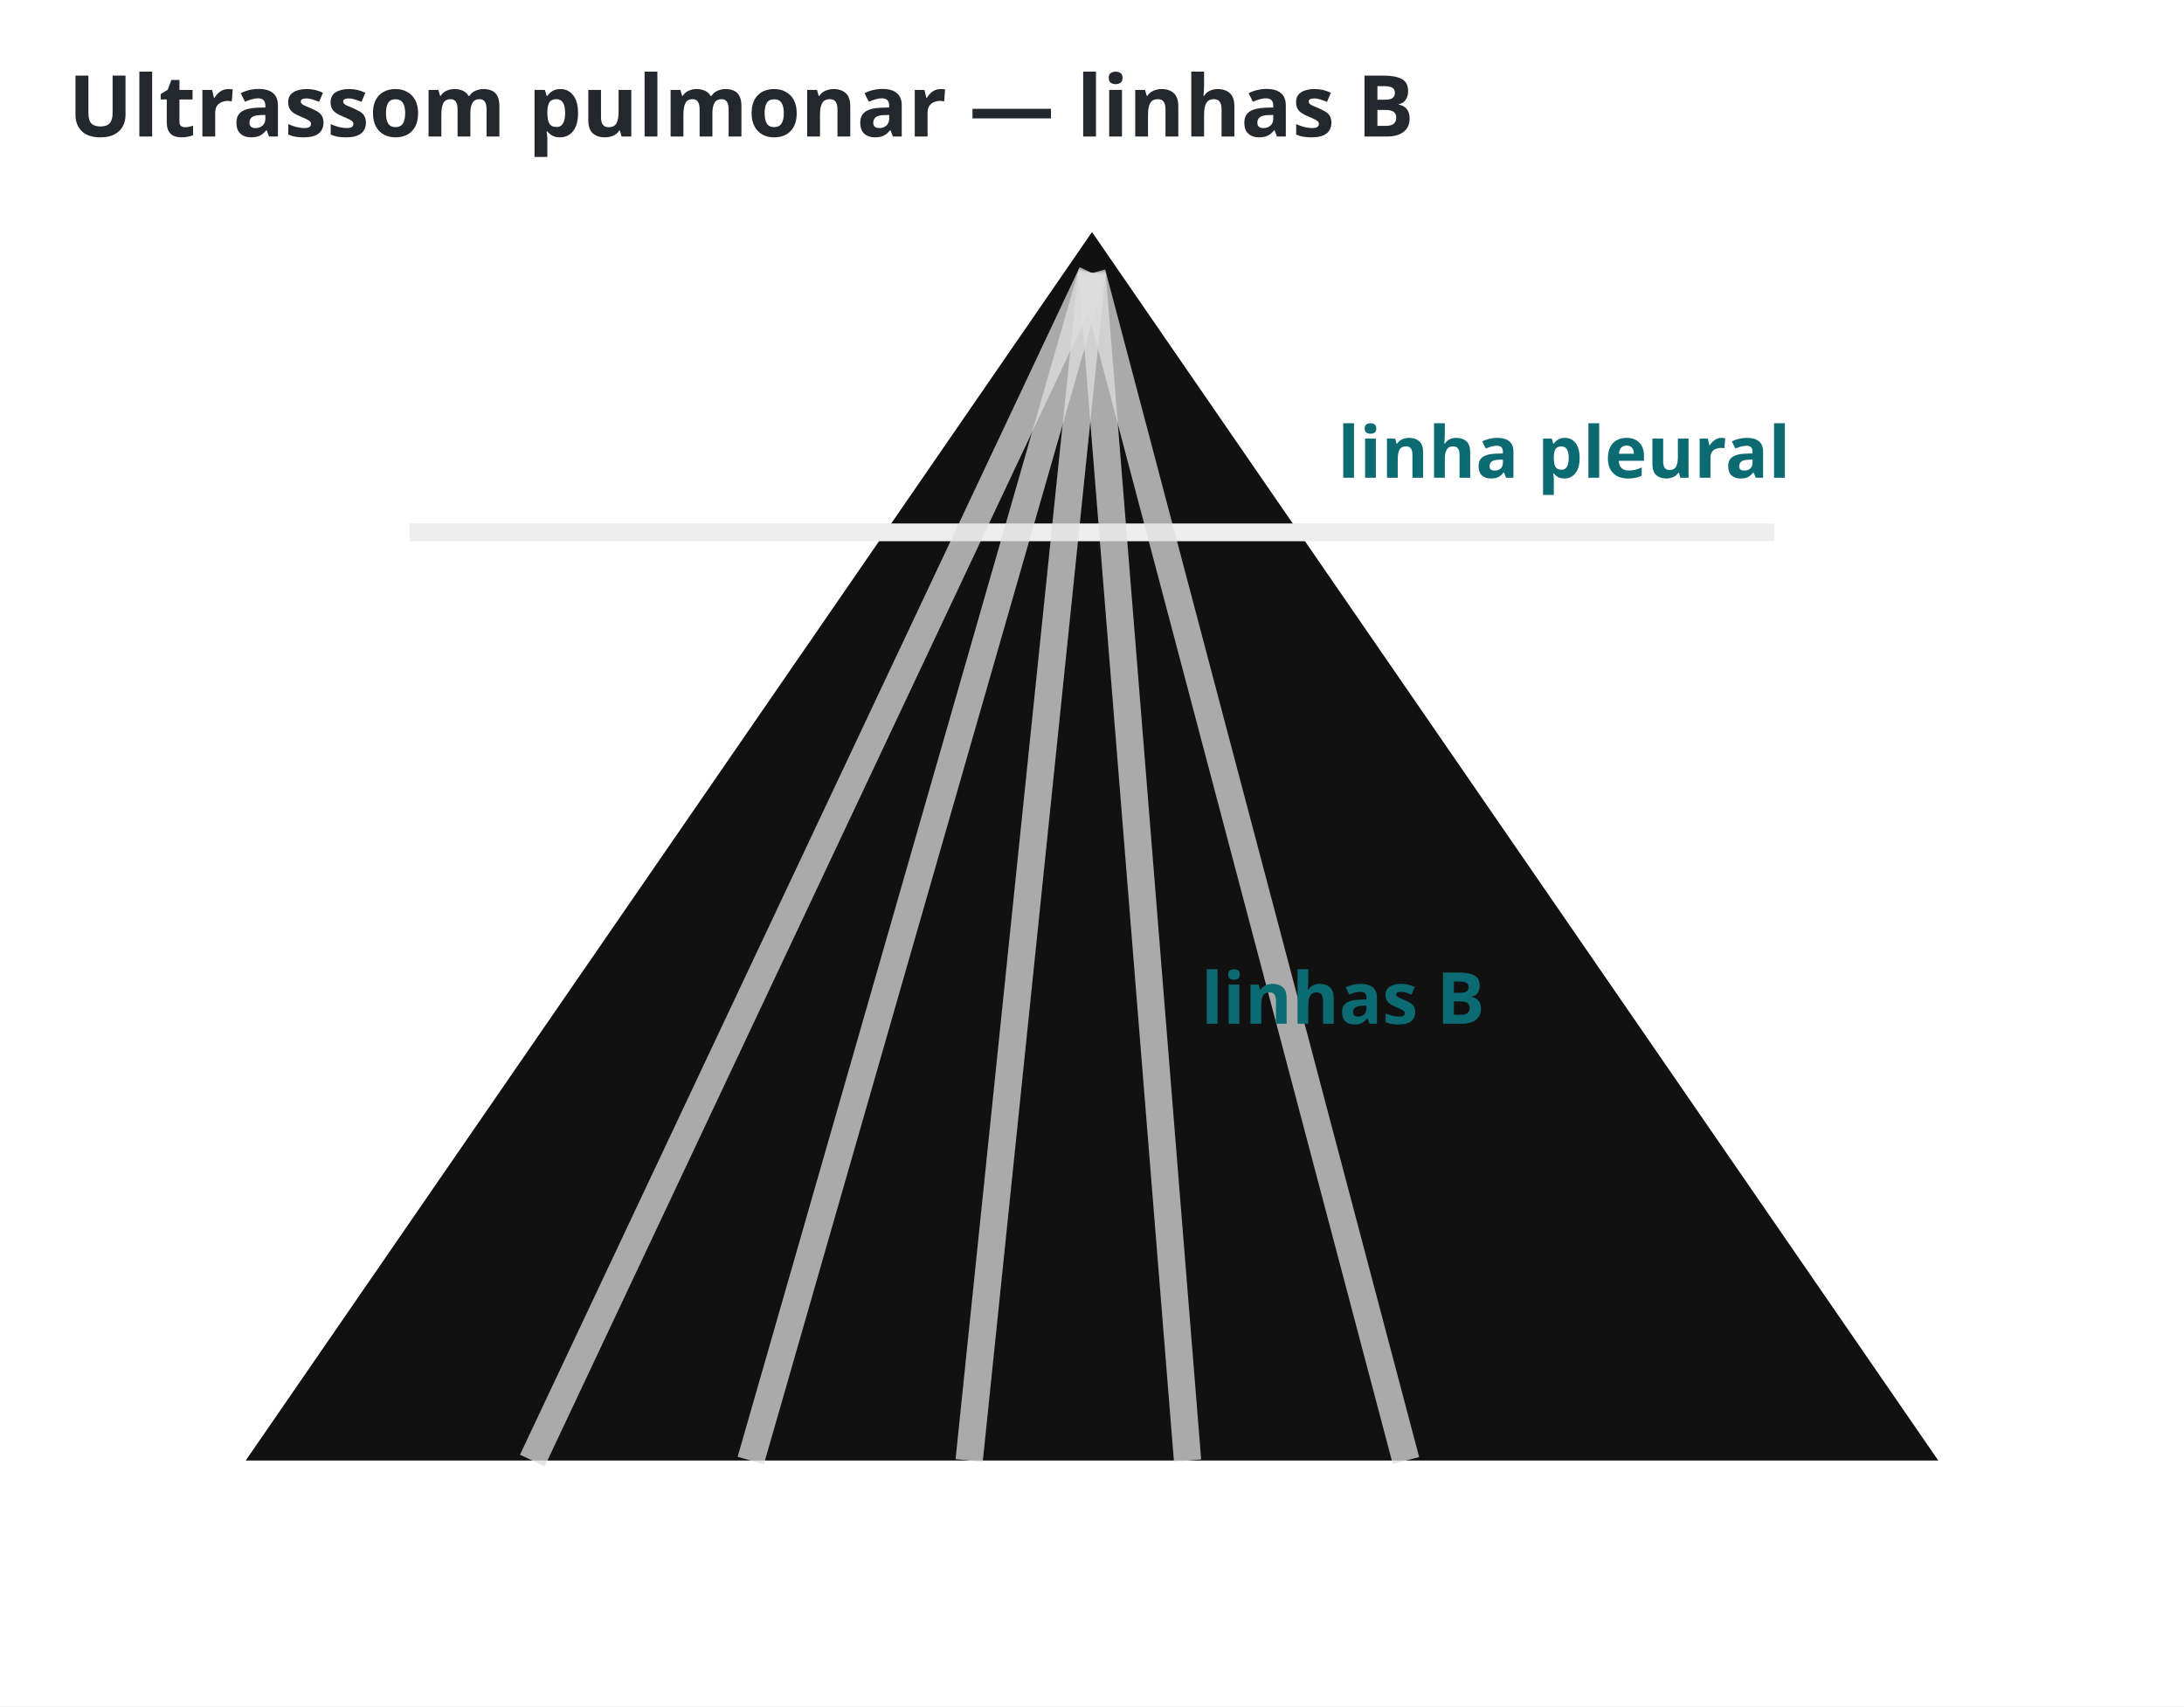
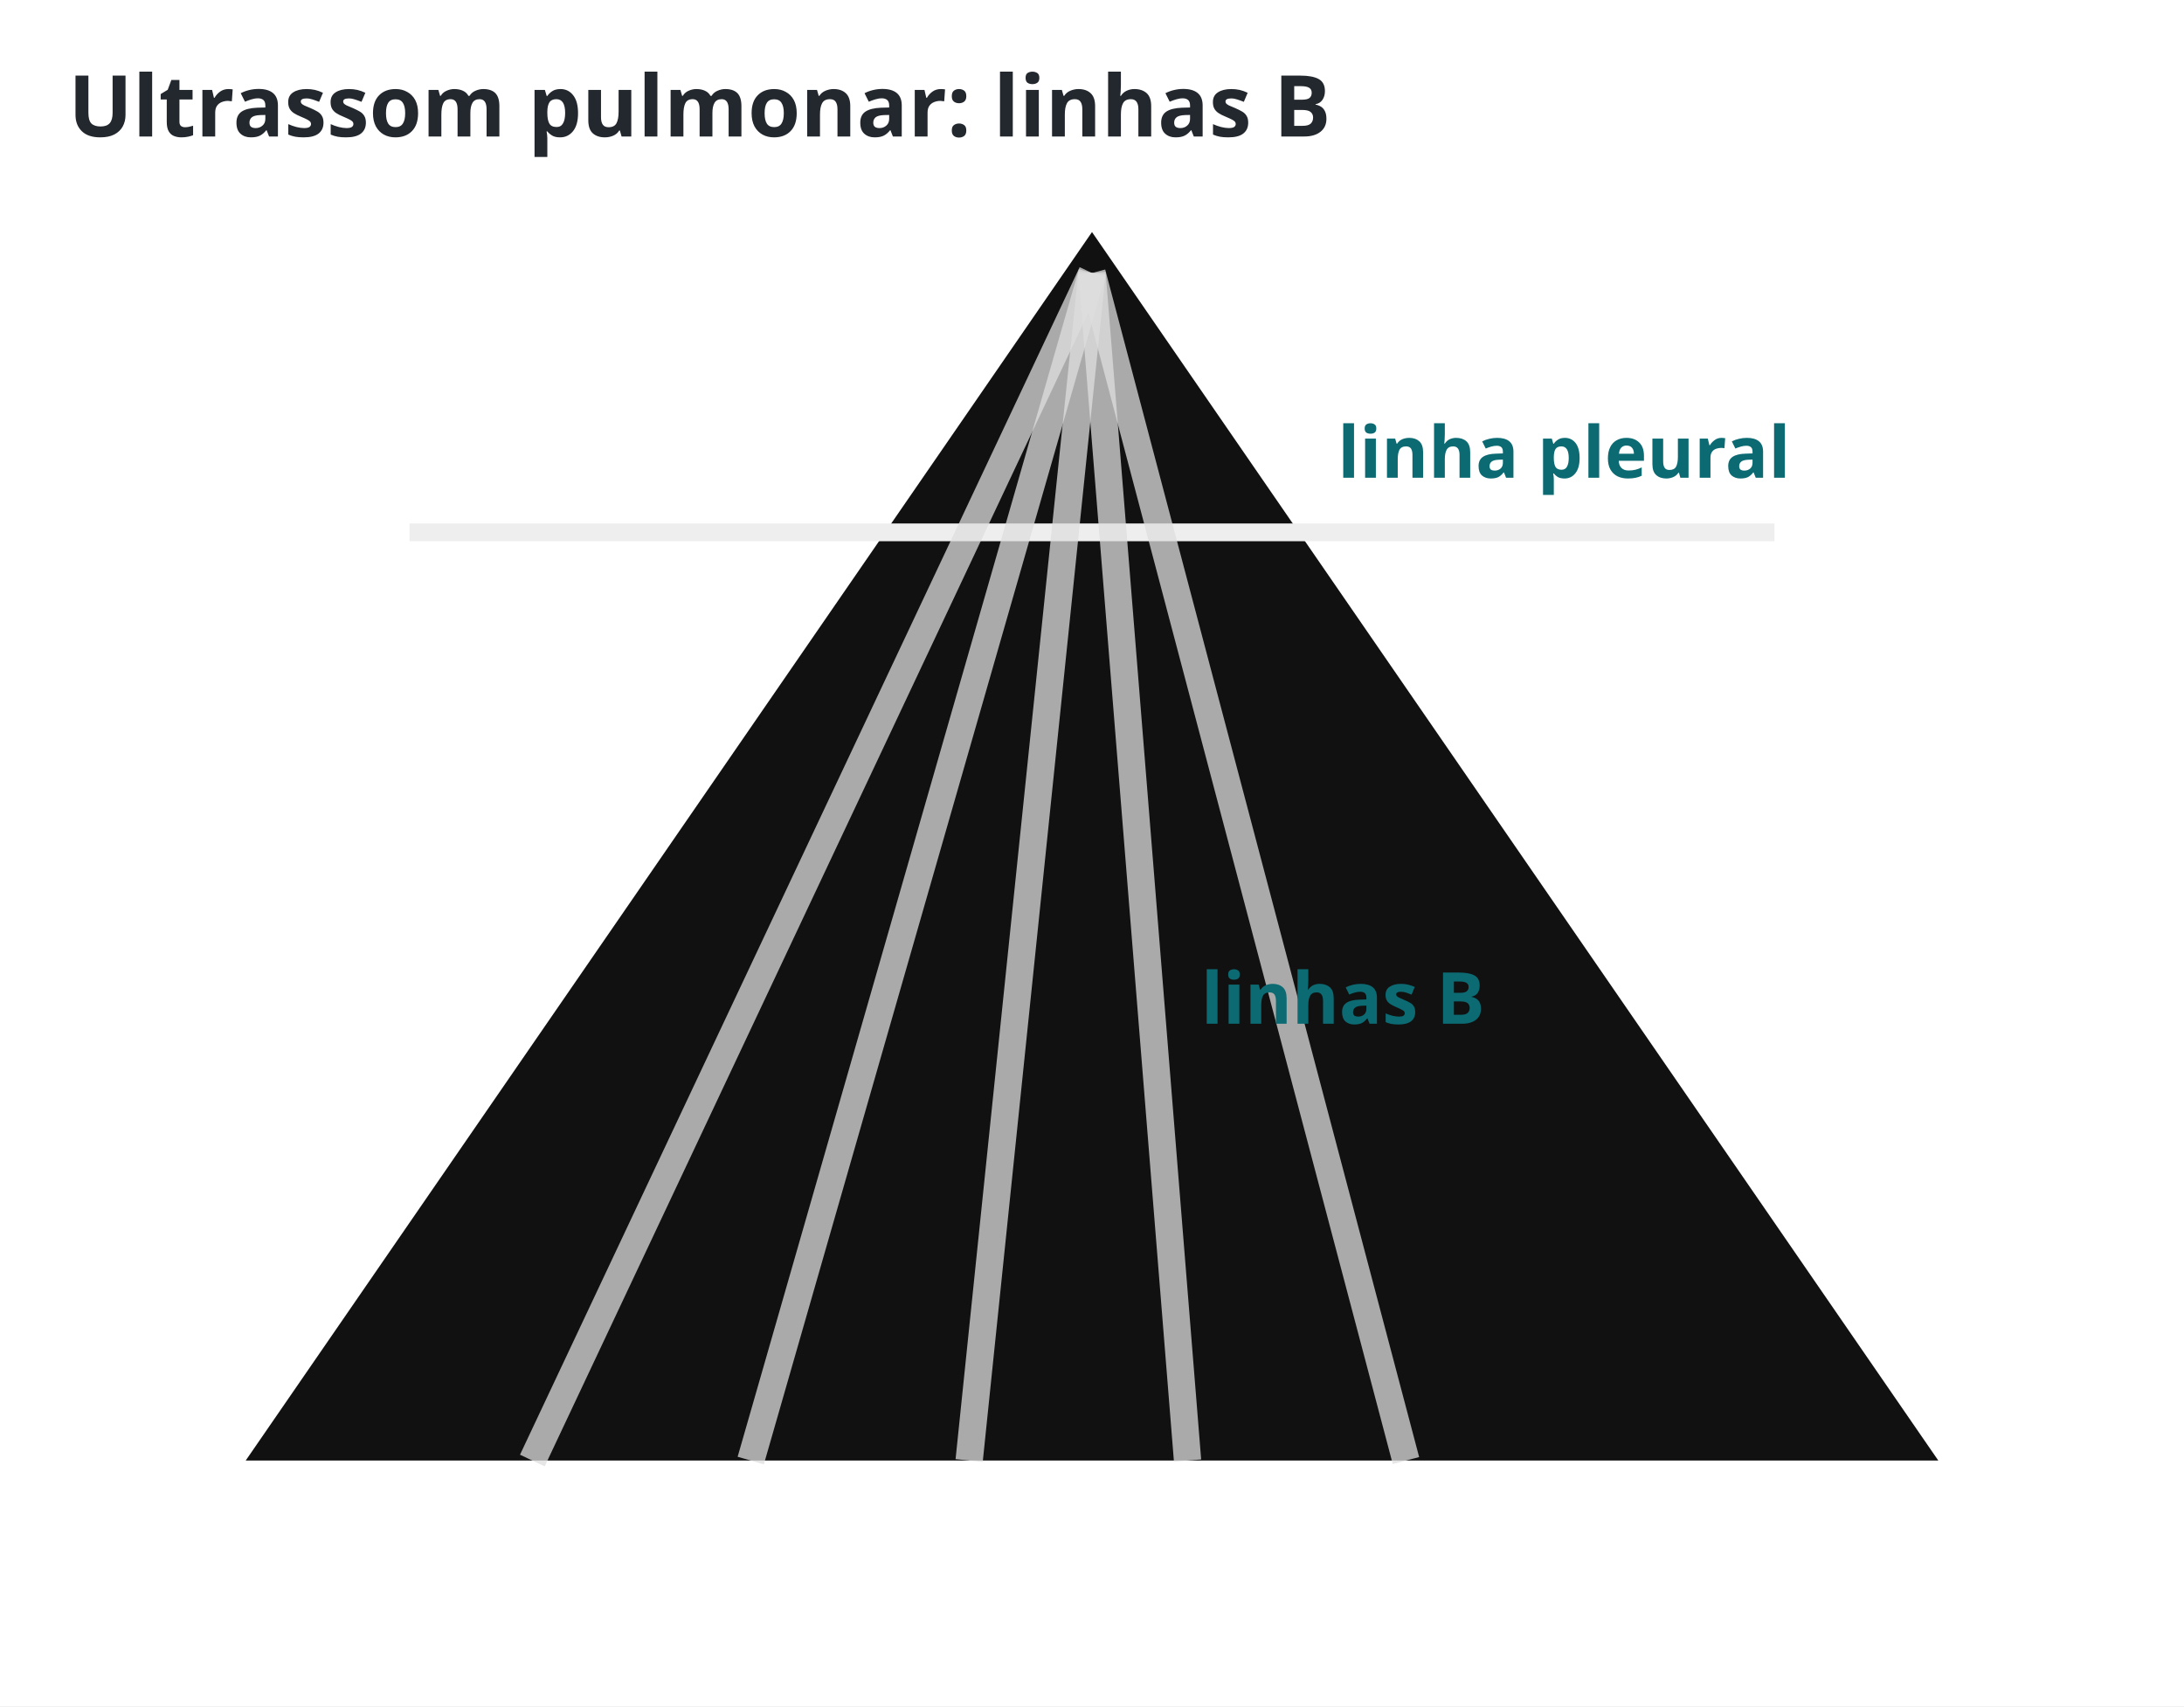
- <svg xmlns="http://www.w3.org/2000/svg" viewBox="0 0 320 250" role="img" aria-label="Ultrassom pulmonar — linhas B">
+ <svg xmlns="http://www.w3.org/2000/svg" viewBox="0 0 320 250" role="img" aria-label="Ultrassom pulmonar: linhas B">
  <style>text{font-family:Figtree,system-ui,sans-serif}.t{font-size:12.5px;font-weight:600;fill:#23272E}.l{font-size:10.5px;fill:#5E646B}.k{font-size:10.5px;font-weight:600;fill:#0B6A72}</style>
  <rect width="320" height="250" fill="#FFFFFF" />
-   <text class="t" x="10" y="20">Ultrassom pulmonar — linhas B</text>
+   <text class="t" x="10" y="20">Ultrassom pulmonar: linhas B</text>
  <path d="M160 34 L36 214 H284 Z" fill="#111" />
  <path d="M60 78 h200" stroke="#EEE" stroke-width="2.6" />
  <path d="M160 40 L78 214" stroke="#DDD" stroke-width="4" opacity=".75" />
  <path d="M160 40 L110 214" stroke="#DDD" stroke-width="4" opacity=".75" />
  <path d="M160 40 L142 214" stroke="#DDD" stroke-width="4" opacity=".75" />
  <path d="M160 40 L174 214" stroke="#DDD" stroke-width="4" opacity=".75" />
  <path d="M160 40 L206 214" stroke="#DDD" stroke-width="4" opacity=".75" />
  <text class="k" x="196" y="70" fill="#EEE">linha pleural</text>
  <text class="k" x="176" y="150" fill="#EEE">linhas B</text>
</svg>
